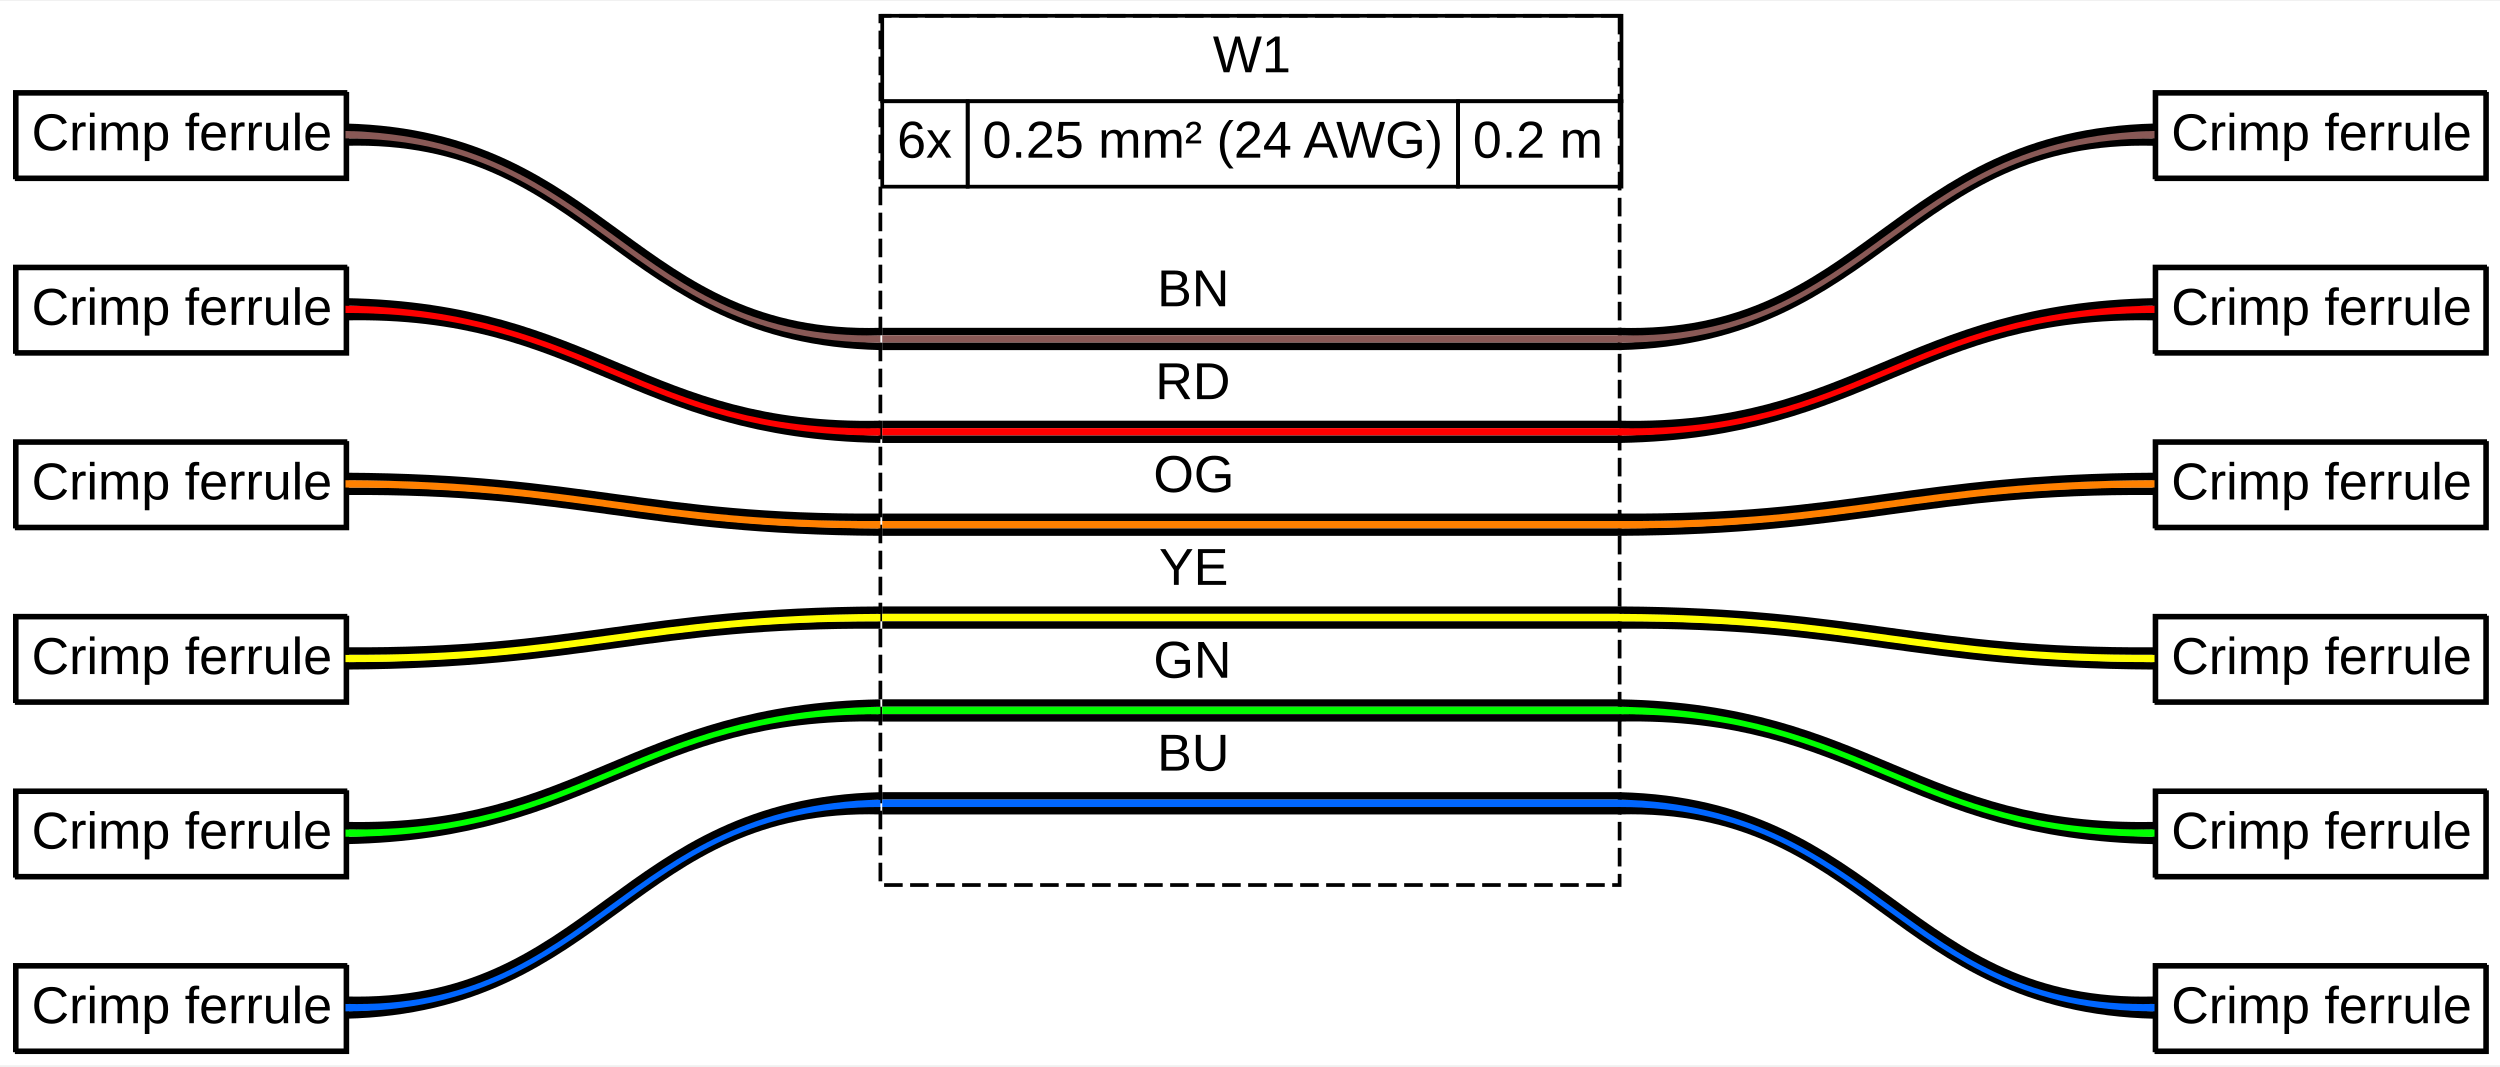
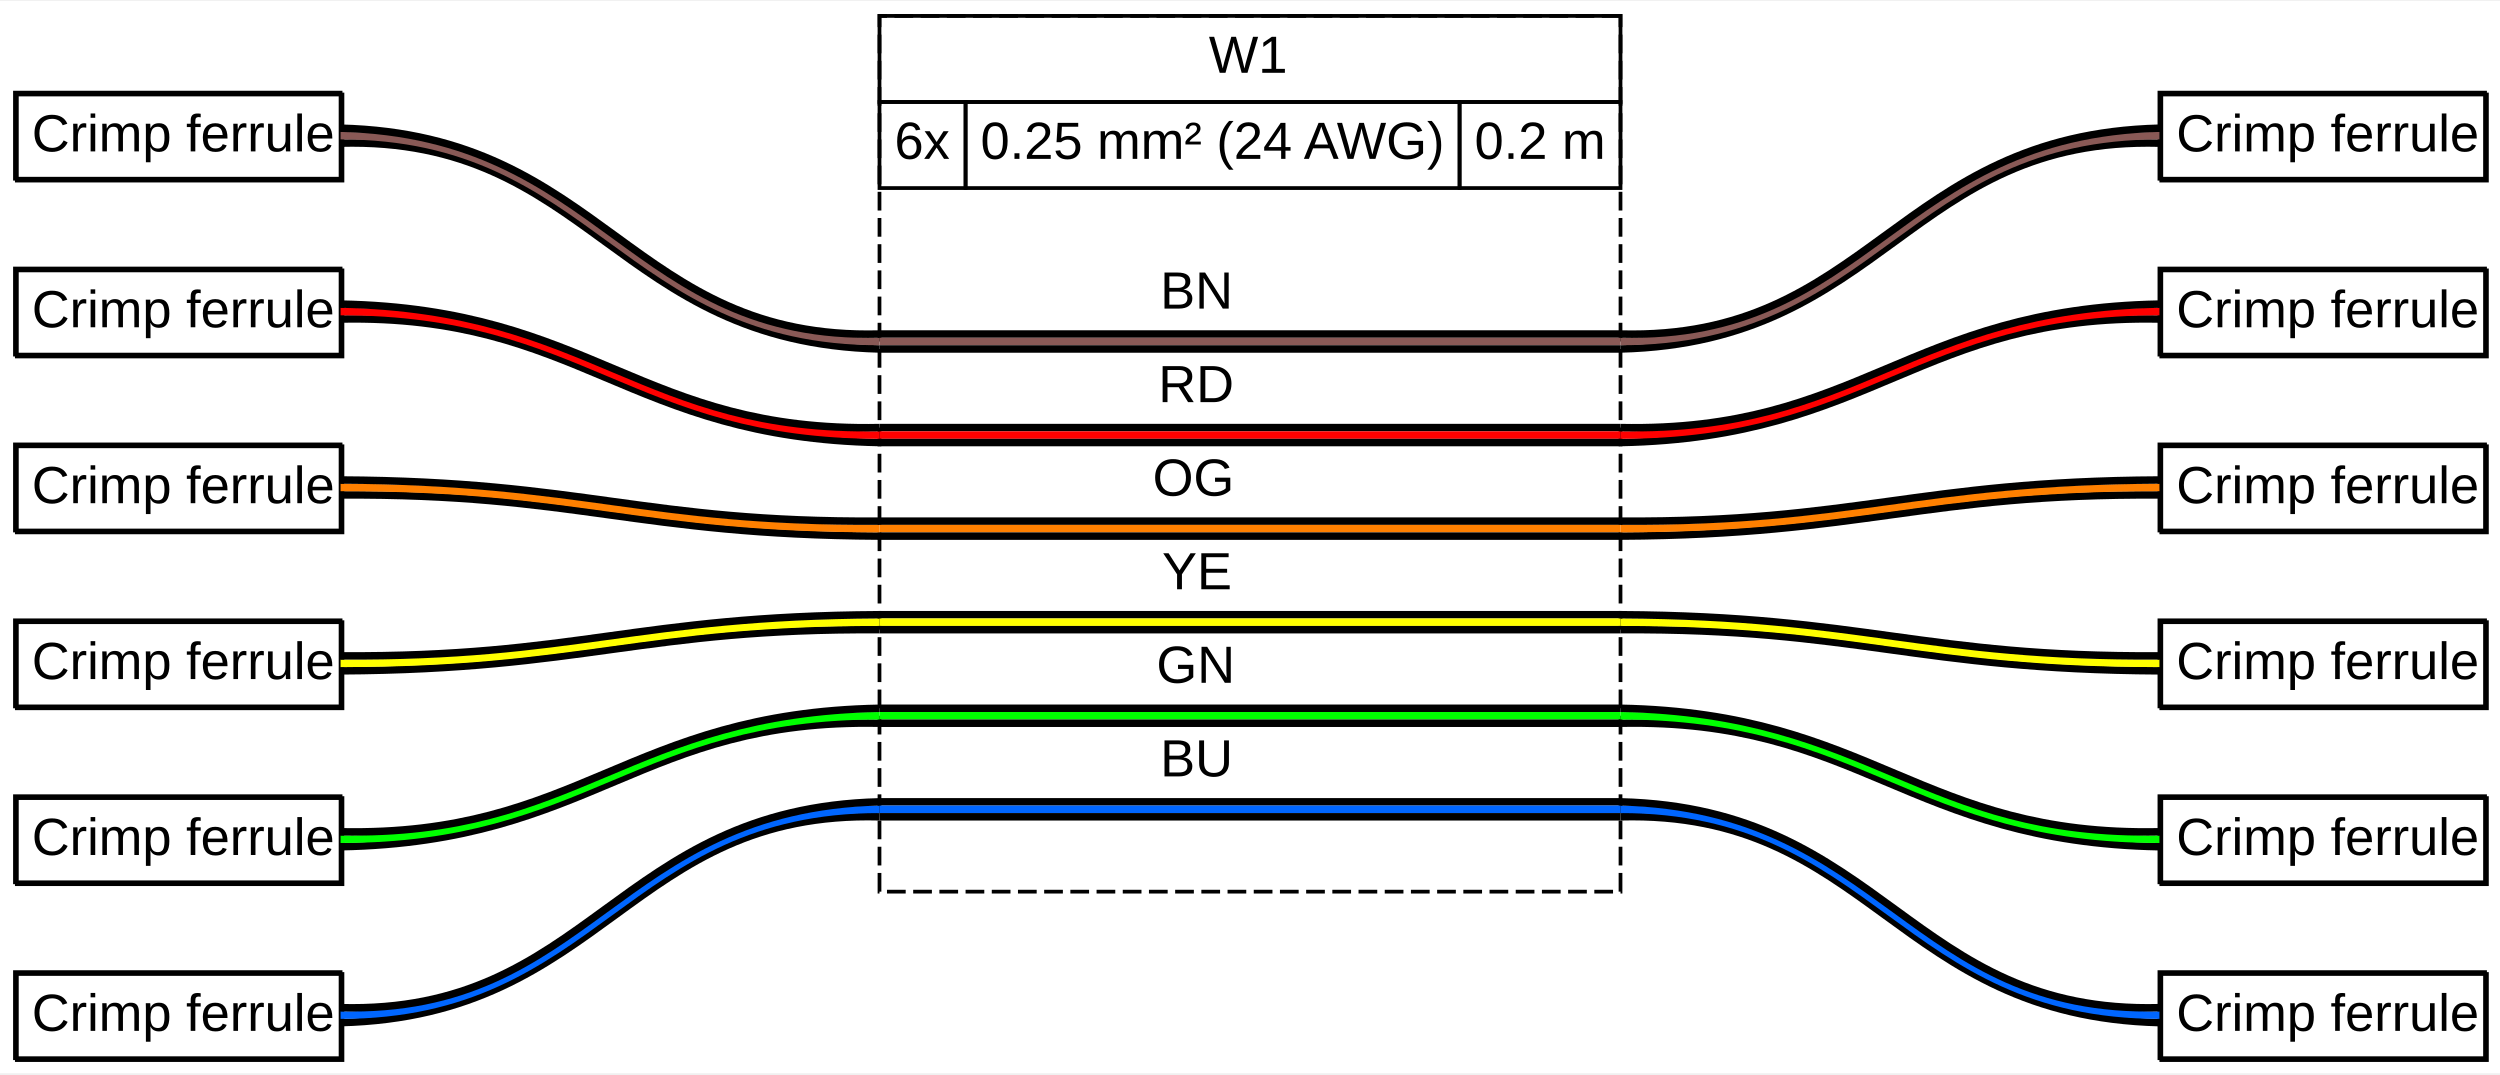
- <svg xmlns="http://www.w3.org/2000/svg" width="673pt" height="287pt" viewBox="0.00 0.00 673.00 286.50">
+ <svg xmlns="http://www.w3.org/2000/svg" width="668pt" height="287pt" viewBox="0.00 0.00 668.00 286.50">
  <g id="graph0" class="graph" transform="scale(1 1) rotate(0) translate(4 282.5)">
-     <polygon fill="#ffffff" stroke="transparent" points="-4,4 -4,-282.5 669,-282.5 669,4 -4,4" />
+     <polygon fill="#ffffff" stroke="none" points="-4,4 -4,-282.5 664,-282.5 664,4 -4,4" />
    <g id="node1" class="node">
-       <polygon fill="#ffffff" stroke="black" points="89,-258 0,-258 0,-235 89,-235 89,-258" />
-       <polygon fill="none" stroke="black" points="0.5,-234.5 0.5,-257.5 89.5,-257.5 89.5,-234.5 0.5,-234.5" />
+       <polygon fill="#ffffff" stroke="black" points="87,-258 0,-258 0,-235 87,-235 87,-258" />
+       <polygon fill="none" stroke="black" points="0.5,-234.5 0.5,-257.5 87.5,-257.5 87.5,-234.5 0.5,-234.5" />
      <text text-anchor="start" x="4.5" y="-242.3" font-family="arial" font-size="14.00">Crimp ferrule</text>
    </g>
    <g id="node13" class="node">
-       <polygon fill="#ffffff" stroke="black" stroke-dasharray="5,2" points="432,-278.5 233,-278.5 233,-44.5 432,-44.5 432,-278.5" />
-       <polygon fill="none" stroke="black" points="233.5,-255.5 233.5,-278.5 432.5,-278.5 432.5,-255.5 233.5,-255.5" />
-       <text text-anchor="start" x="322.5" y="-263.3" font-family="arial" font-size="14.00">W1</text>
-       <polygon fill="none" stroke="black" points="233.5,-232.5 233.5,-255.5 256.5,-255.5 256.5,-232.5 233.5,-232.5" />
-       <text text-anchor="start" x="237.5" y="-240.3" font-family="arial" font-size="14.00">6x</text>
-       <polygon fill="none" stroke="black" points="256.5,-232.5 256.5,-255.5 388.5,-255.5 388.5,-232.5 256.5,-232.5" />
-       <text text-anchor="start" x="260.5" y="-240.3" font-family="arial" font-size="14.00">0.25 mm² (24 AWG)</text>
-       <polygon fill="none" stroke="black" points="388.5,-232.5 388.5,-255.5 432.5,-255.5 432.5,-232.5 388.5,-232.5" />
-       <text text-anchor="start" x="392.5" y="-240.3" font-family="arial" font-size="14.00">0.2 m</text>
-       <text text-anchor="start" x="256.5" y="-219.3" font-family="arial" font-size="14.00"> </text>
-       <text text-anchor="start" x="307.5" y="-200.3" font-family="arial" font-size="14.00">     BN    </text>
-       <polygon fill="#000000" stroke="transparent" points="233.5,-192.5 233.5,-194.5 432.5,-194.5 432.5,-192.5 233.5,-192.5" />
-       <polygon fill="#895956" stroke="transparent" points="233.5,-190.5 233.5,-192.5 432.5,-192.5 432.5,-190.5 233.5,-190.5" />
-       <polygon fill="#000000" stroke="transparent" points="233.5,-188.5 233.5,-190.5 432.5,-190.5 432.5,-188.5 233.5,-188.5" />
-       <text text-anchor="start" x="307" y="-175.3" font-family="arial" font-size="14.00">     RD    </text>
-       <polygon fill="#000000" stroke="transparent" points="233.5,-167.5 233.5,-169.5 432.5,-169.5 432.5,-167.5 233.5,-167.5" />
-       <polygon fill="#ff0000" stroke="transparent" points="233.5,-165.5 233.5,-167.5 432.5,-167.5 432.5,-165.5 233.5,-165.5" />
-       <polygon fill="#000000" stroke="transparent" points="233.5,-163.5 233.5,-165.5 432.5,-165.5 432.5,-163.5 233.5,-163.5" />
-       <text text-anchor="start" x="306.5" y="-150.3" font-family="arial" font-size="14.00">     OG    </text>
-       <polygon fill="#000000" stroke="transparent" points="233.5,-142.5 233.5,-144.5 432.5,-144.5 432.5,-142.5 233.5,-142.5" />
-       <polygon fill="#ff8000" stroke="transparent" points="233.5,-140.5 233.5,-142.5 432.5,-142.5 432.5,-140.5 233.5,-140.5" />
-       <polygon fill="#000000" stroke="transparent" points="233.5,-138.5 233.5,-140.5 432.5,-140.5 432.5,-138.5 233.5,-138.5" />
-       <text text-anchor="start" x="308" y="-125.3" font-family="arial" font-size="14.00">     YE    </text>
-       <polygon fill="#000000" stroke="transparent" points="233.5,-117.5 233.5,-119.5 432.5,-119.5 432.5,-117.5 233.5,-117.5" />
-       <polygon fill="#ffff00" stroke="transparent" points="233.5,-115.5 233.5,-117.5 432.5,-117.5 432.5,-115.5 233.5,-115.5" />
-       <polygon fill="#000000" stroke="transparent" points="233.5,-113.5 233.5,-115.5 432.5,-115.5 432.5,-113.5 233.5,-113.5" />
-       <text text-anchor="start" x="306.5" y="-100.3" font-family="arial" font-size="14.00">     GN    </text>
-       <polygon fill="#000000" stroke="transparent" points="233.5,-92.5 233.5,-94.5 432.5,-94.5 432.5,-92.5 233.5,-92.5" />
-       <polygon fill="#00ff00" stroke="transparent" points="233.5,-90.5 233.5,-92.5 432.5,-92.5 432.5,-90.5 233.5,-90.5" />
-       <polygon fill="#000000" stroke="transparent" points="233.5,-88.5 233.5,-90.5 432.5,-90.5 432.5,-88.5 233.5,-88.5" />
-       <text text-anchor="start" x="307.5" y="-75.3" font-family="arial" font-size="14.00">     BU    </text>
-       <polygon fill="#000000" stroke="transparent" points="233.5,-67.5 233.5,-69.5 432.5,-69.5 432.5,-67.5 233.5,-67.5" />
-       <polygon fill="#0066ff" stroke="transparent" points="233.5,-65.5 233.5,-67.5 432.5,-67.5 432.5,-65.5 233.5,-65.5" />
-       <polygon fill="#000000" stroke="transparent" points="233.5,-63.5 233.5,-65.5 432.5,-65.5 432.5,-63.5 233.5,-63.5" />
-       <text text-anchor="start" x="256.5" y="-50.3" font-family="arial" font-size="14.00"> </text>
+       <polygon fill="#ffffff" stroke="black" stroke-dasharray="5,2" points="429,-278.5 231,-278.5 231,-44.5 429,-44.5 429,-278.5" />
+       <polygon fill="none" stroke="black" points="231,-255.5 231,-278.5 429,-278.5 429,-255.5 231,-255.5" />
+       <text text-anchor="start" x="319" y="-263.3" font-family="arial" font-size="14.00">W1</text>
+       <polygon fill="none" stroke="black" points="231,-232.5 231,-255.5 254,-255.5 254,-232.5 231,-232.5" />
+       <text text-anchor="start" x="235" y="-240.3" font-family="arial" font-size="14.00">6x</text>
+       <polygon fill="none" stroke="black" points="254,-232.5 254,-255.5 386,-255.5 386,-232.5 254,-232.5" />
+       <text text-anchor="start" x="258" y="-240.3" font-family="arial" font-size="14.00">0.25 mm² (24 AWG)</text>
+       <polygon fill="none" stroke="black" points="386,-232.5 386,-255.5 429,-255.5 429,-232.5 386,-232.5" />
+       <text text-anchor="start" x="390" y="-240.3" font-family="arial" font-size="14.00">0.2 m</text>
+       <text text-anchor="start" x="254" y="-219.3" font-family="arial" font-size="14.00"> </text>
+       <text text-anchor="start" x="306" y="-200.3" font-family="arial" font-size="14.00">     BN    </text>
+       <polygon fill="#000000" stroke="none" points="231,-192.5 231,-194.5 429,-194.5 429,-192.5 231,-192.5" />
+       <polygon fill="#895956" stroke="none" points="231,-190.5 231,-192.5 429,-192.5 429,-190.5 231,-190.5" />
+       <polygon fill="#000000" stroke="none" points="231,-188.5 231,-190.5 429,-190.5 429,-188.5 231,-188.5" />
+       <text text-anchor="start" x="305.5" y="-175.3" font-family="arial" font-size="14.00">     RD    </text>
+       <polygon fill="#000000" stroke="none" points="231,-167.5 231,-169.5 429,-169.5 429,-167.5 231,-167.5" />
+       <polygon fill="#ff0000" stroke="none" points="231,-165.5 231,-167.5 429,-167.5 429,-165.5 231,-165.5" />
+       <polygon fill="#000000" stroke="none" points="231,-163.5 231,-165.5 429,-165.5 429,-163.5 231,-163.5" />
+       <text text-anchor="start" x="304" y="-150.3" font-family="arial" font-size="14.00">     OG    </text>
+       <polygon fill="#000000" stroke="none" points="231,-142.5 231,-144.5 429,-144.5 429,-142.5 231,-142.5" />
+       <polygon fill="#ff8000" stroke="none" points="231,-140.5 231,-142.5 429,-142.5 429,-140.5 231,-140.5" />
+       <polygon fill="#000000" stroke="none" points="231,-138.5 231,-140.5 429,-140.5 429,-138.5 231,-138.5" />
+       <text text-anchor="start" x="306.5" y="-125.3" font-family="arial" font-size="14.00">     YE    </text>
+       <polygon fill="#000000" stroke="none" points="231,-117.5 231,-119.5 429,-119.5 429,-117.5 231,-117.5" />
+       <polygon fill="#ffff00" stroke="none" points="231,-115.5 231,-117.5 429,-117.5 429,-115.5 231,-115.5" />
+       <polygon fill="#000000" stroke="none" points="231,-113.5 231,-115.5 429,-115.5 429,-113.5 231,-113.5" />
+       <text text-anchor="start" x="305" y="-100.3" font-family="arial" font-size="14.00">     GN    </text>
+       <polygon fill="#000000" stroke="none" points="231,-92.5 231,-94.5 429,-94.5 429,-92.5 231,-92.5" />
+       <polygon fill="#00ff00" stroke="none" points="231,-90.5 231,-92.5 429,-92.5 429,-90.5 231,-90.5" />
+       <polygon fill="#000000" stroke="none" points="231,-88.5 231,-90.5 429,-90.5 429,-88.5 231,-88.5" />
+       <text text-anchor="start" x="306" y="-75.3" font-family="arial" font-size="14.00">     BU    </text>
+       <polygon fill="#000000" stroke="none" points="231,-67.5 231,-69.5 429,-69.5 429,-67.5 231,-67.5" />
+       <polygon fill="#0066ff" stroke="none" points="231,-65.5 231,-67.5 429,-67.5 429,-65.5 231,-65.5" />
+       <polygon fill="#000000" stroke="none" points="231,-63.5 231,-65.5 429,-65.5 429,-63.5 231,-63.5" />
+       <text text-anchor="start" x="254" y="-50.3" font-family="arial" font-size="14.00"> </text>
    </g>
    <g id="edge1" class="edge">
-       <path fill="none" stroke="#000000" stroke-width="2" d="M89,-244.5C155.53,-246.25 162.51,-191.25 233,-189.5" />
-       <path fill="none" stroke="#895956" stroke-width="2" d="M89,-246.5C157.51,-246.5 164.49,-191.5 233,-191.5" />
-       <path fill="none" stroke="#000000" stroke-width="2" d="M89,-248.5C159.49,-246.75 166.47,-191.75 233,-193.5" />
+       <path fill="none" stroke="#000000" stroke-width="2" d="M87,-244.5C153.53,-246.25 160.51,-191.25 231,-189.5" />
+       <path fill="none" stroke="#895956" stroke-width="2" d="M87,-246.5C155.51,-246.5 162.49,-191.5 231,-191.5" />
+       <path fill="none" stroke="#000000" stroke-width="2" d="M87,-248.5C157.49,-246.75 164.47,-191.75 231,-193.5" />
    </g>
    <g id="node2" class="node">
-       <polygon fill="#ffffff" stroke="black" points="89,-211 0,-211 0,-188 89,-188 89,-211" />
-       <polygon fill="none" stroke="black" points="0.5,-187.5 0.5,-210.5 89.5,-210.5 89.5,-187.5 0.5,-187.5" />
+       <polygon fill="#ffffff" stroke="black" points="87,-211 0,-211 0,-188 87,-188 87,-211" />
+       <polygon fill="none" stroke="black" points="0.5,-187.5 0.5,-210.5 87.5,-210.5 87.5,-187.5 0.5,-187.5" />
      <text text-anchor="start" x="4.5" y="-195.3" font-family="arial" font-size="14.00">Crimp ferrule</text>
    </g>
    <g id="edge3" class="edge">
-       <path fill="none" stroke="#000000" stroke-width="2" d="M89,-197.5C152.79,-198.78 165.47,-165.78 233,-164.5" />
-       <path fill="none" stroke="#ff0000" stroke-width="2" d="M89,-199.5C154.66,-199.5 167.34,-166.5 233,-166.5" />
-       <path fill="none" stroke="#000000" stroke-width="2" d="M89,-201.5C156.53,-200.22 169.21,-167.22 233,-168.5" />
+       <path fill="none" stroke="#000000" stroke-width="2" d="M87,-197.5C150.79,-198.78 163.47,-165.78 231,-164.5" />
+       <path fill="none" stroke="#ff0000" stroke-width="2" d="M87,-199.5C152.66,-199.5 165.34,-166.5 231,-166.5" />
+       <path fill="none" stroke="#000000" stroke-width="2" d="M87,-201.5C154.53,-200.22 167.21,-167.22 231,-168.5" />
    </g>
    <g id="node3" class="node">
-       <polygon fill="#ffffff" stroke="black" points="89,-164 0,-164 0,-141 89,-141 89,-164" />
-       <polygon fill="none" stroke="black" points="0.5,-140.5 0.5,-163.5 89.5,-163.5 89.5,-140.5 0.5,-140.5" />
+       <polygon fill="#ffffff" stroke="black" points="87,-164 0,-164 0,-141 87,-141 87,-164" />
+       <polygon fill="none" stroke="black" points="0.5,-140.5 0.5,-163.5 87.5,-163.5 87.5,-140.5 0.5,-140.5" />
      <text text-anchor="start" x="4.5" y="-148.3" font-family="arial" font-size="14.00">Crimp ferrule</text>
    </g>
    <g id="edge5" class="edge">
-       <path fill="none" stroke="#000000" stroke-width="2" d="M89,-150.5C152.04,-150.86 167.66,-139.86 233,-139.5" />
-       <path fill="none" stroke="#ff8000" stroke-width="2" d="M89,-152.5C153.19,-152.5 168.81,-141.5 233,-141.5" />
-       <path fill="none" stroke="#000000" stroke-width="2" d="M89,-154.5C154.34,-154.14 169.96,-143.14 233,-143.5" />
+       <path fill="none" stroke="#000000" stroke-width="2" d="M87,-150.5C150.04,-150.86 165.66,-139.86 231,-139.5" />
+       <path fill="none" stroke="#ff8000" stroke-width="2" d="M87,-152.5C151.19,-152.5 166.81,-141.5 231,-141.5" />
+       <path fill="none" stroke="#000000" stroke-width="2" d="M87,-154.5C152.34,-154.14 167.96,-143.14 231,-143.5" />
    </g>
    <g id="node4" class="node">
-       <polygon fill="#ffffff" stroke="black" points="89,-117 0,-117 0,-94 89,-94 89,-117" />
-       <polygon fill="none" stroke="black" points="0.5,-93.5 0.5,-116.5 89.5,-116.5 89.5,-93.5 0.5,-93.5" />
+       <polygon fill="#ffffff" stroke="black" points="87,-117 0,-117 0,-94 87,-94 87,-117" />
+       <polygon fill="none" stroke="black" points="0.5,-93.5 0.5,-116.5 87.5,-116.5 87.5,-93.5 0.5,-93.5" />
      <text text-anchor="start" x="4.5" y="-101.3" font-family="arial" font-size="14.00">Crimp ferrule</text>
    </g>
    <g id="edge7" class="edge">
-       <path fill="none" stroke="#000000" stroke-width="2" d="M89,-103.5C154.34,-103.86 169.96,-114.86 233,-114.5" />
-       <path fill="none" stroke="#ffff00" stroke-width="2" d="M89,-105.5C153.19,-105.5 168.81,-116.5 233,-116.5" />
-       <path fill="none" stroke="#000000" stroke-width="2" d="M89,-107.5C152.04,-107.14 167.66,-118.14 233,-118.5" />
+       <path fill="none" stroke="#000000" stroke-width="2" d="M87,-103.5C152.34,-103.86 167.96,-114.86 231,-114.5" />
+       <path fill="none" stroke="#ffff00" stroke-width="2" d="M87,-105.5C151.19,-105.5 166.81,-116.5 231,-116.5" />
+       <path fill="none" stroke="#000000" stroke-width="2" d="M87,-107.5C150.04,-107.14 165.66,-118.14 231,-118.5" />
    </g>
    <g id="node5" class="node">
-       <polygon fill="#ffffff" stroke="black" points="89,-70 0,-70 0,-47 89,-47 89,-70" />
-       <polygon fill="none" stroke="black" points="0.5,-46.5 0.5,-69.5 89.5,-69.5 89.5,-46.5 0.5,-46.5" />
+       <polygon fill="#ffffff" stroke="black" points="87,-70 0,-70 0,-47 87,-47 87,-70" />
+       <polygon fill="none" stroke="black" points="0.5,-46.5 0.5,-69.5 87.5,-69.5 87.5,-46.5 0.5,-46.5" />
      <text text-anchor="start" x="4.5" y="-54.3" font-family="arial" font-size="14.00">Crimp ferrule</text>
    </g>
    <g id="edge9" class="edge">
-       <path fill="none" stroke="#000000" stroke-width="2" d="M89,-56.5C156.53,-57.78 169.21,-90.78 233,-89.5" />
-       <path fill="none" stroke="#00ff00" stroke-width="2" d="M89,-58.5C154.66,-58.5 167.34,-91.5 233,-91.5" />
-       <path fill="none" stroke="#000000" stroke-width="2" d="M89,-60.5C152.79,-59.22 165.47,-92.22 233,-93.5" />
+       <path fill="none" stroke="#000000" stroke-width="2" d="M87,-56.5C154.53,-57.78 167.21,-90.78 231,-89.5" />
+       <path fill="none" stroke="#00ff00" stroke-width="2" d="M87,-58.5C152.66,-58.5 165.34,-91.5 231,-91.5" />
+       <path fill="none" stroke="#000000" stroke-width="2" d="M87,-60.5C150.79,-59.22 163.47,-92.22 231,-93.5" />
    </g>
    <g id="node6" class="node">
-       <polygon fill="#ffffff" stroke="black" points="89,-23 0,-23 0,0 89,0 89,-23" />
-       <polygon fill="none" stroke="black" points="0.5,0.5 0.5,-22.5 89.5,-22.5 89.5,0.5 0.5,0.5" />
+       <polygon fill="#ffffff" stroke="black" points="87,-23 0,-23 0,0 87,0 87,-23" />
+       <polygon fill="none" stroke="black" points="0.5,0.5 0.5,-22.5 87.5,-22.5 87.5,0.5 0.5,0.5" />
      <text text-anchor="start" x="4.5" y="-7.3" font-family="arial" font-size="14.00">Crimp ferrule</text>
    </g>
    <g id="edge11" class="edge">
-       <path fill="none" stroke="#000000" stroke-width="2" d="M89,-9.5C159.49,-11.25 166.47,-66.25 233,-64.5" />
-       <path fill="none" stroke="#0066ff" stroke-width="2" d="M89,-11.5C157.51,-11.5 164.49,-66.5 233,-66.5" />
-       <path fill="none" stroke="#000000" stroke-width="2" d="M89,-13.5C155.53,-11.75 162.51,-66.75 233,-68.5" />
+       <path fill="none" stroke="#000000" stroke-width="2" d="M87,-9.5C157.49,-11.25 164.47,-66.25 231,-64.5" />
+       <path fill="none" stroke="#0066ff" stroke-width="2" d="M87,-11.5C155.51,-11.5 162.49,-66.5 231,-66.5" />
+       <path fill="none" stroke="#000000" stroke-width="2" d="M87,-13.5C153.53,-11.75 160.51,-66.75 231,-68.5" />
    </g>
    <g id="node7" class="node">
-       <polygon fill="#ffffff" stroke="black" points="665,-258 576,-258 576,-235 665,-235 665,-258" />
-       <polygon fill="none" stroke="black" points="576.5,-234.5 576.5,-257.5 665.5,-257.5 665.5,-234.5 576.5,-234.5" />
-       <text text-anchor="start" x="580.5" y="-242.3" font-family="arial" font-size="14.00">Crimp ferrule</text>
+       <polygon fill="#ffffff" stroke="black" points="660,-258 573,-258 573,-235 660,-235 660,-258" />
+       <polygon fill="none" stroke="black" points="573.5,-234.5 573.5,-257.5 660.5,-257.5 660.5,-234.5 573.5,-234.5" />
+       <text text-anchor="start" x="577.5" y="-242.3" font-family="arial" font-size="14.00">Crimp ferrule</text>
    </g>
    <g id="node8" class="node">
-       <polygon fill="#ffffff" stroke="black" points="665,-211 576,-211 576,-188 665,-188 665,-211" />
-       <polygon fill="none" stroke="black" points="576.5,-187.5 576.5,-210.5 665.5,-210.5 665.5,-187.5 576.5,-187.5" />
-       <text text-anchor="start" x="580.5" y="-195.3" font-family="arial" font-size="14.00">Crimp ferrule</text>
+       <polygon fill="#ffffff" stroke="black" points="660,-211 573,-211 573,-188 660,-188 660,-211" />
+       <polygon fill="none" stroke="black" points="573.5,-187.5 573.5,-210.5 660.5,-210.5 660.5,-187.5 573.5,-187.5" />
+       <text text-anchor="start" x="577.5" y="-195.3" font-family="arial" font-size="14.00">Crimp ferrule</text>
    </g>
    <g id="node9" class="node">
-       <polygon fill="#ffffff" stroke="black" points="665,-164 576,-164 576,-141 665,-141 665,-164" />
-       <polygon fill="none" stroke="black" points="576.5,-140.5 576.5,-163.5 665.5,-163.5 665.5,-140.5 576.5,-140.5" />
-       <text text-anchor="start" x="580.5" y="-148.3" font-family="arial" font-size="14.00">Crimp ferrule</text>
+       <polygon fill="#ffffff" stroke="black" points="660,-164 573,-164 573,-141 660,-141 660,-164" />
+       <polygon fill="none" stroke="black" points="573.5,-140.5 573.5,-163.5 660.5,-163.5 660.5,-140.5 573.5,-140.5" />
+       <text text-anchor="start" x="577.5" y="-148.3" font-family="arial" font-size="14.00">Crimp ferrule</text>
    </g>
    <g id="node10" class="node">
-       <polygon fill="#ffffff" stroke="black" points="665,-117 576,-117 576,-94 665,-94 665,-117" />
-       <polygon fill="none" stroke="black" points="576.5,-93.5 576.5,-116.5 665.5,-116.5 665.5,-93.5 576.5,-93.5" />
-       <text text-anchor="start" x="580.5" y="-101.3" font-family="arial" font-size="14.00">Crimp ferrule</text>
+       <polygon fill="#ffffff" stroke="black" points="660,-117 573,-117 573,-94 660,-94 660,-117" />
+       <polygon fill="none" stroke="black" points="573.5,-93.5 573.5,-116.5 660.5,-116.5 660.5,-93.5 573.5,-93.5" />
+       <text text-anchor="start" x="577.5" y="-101.3" font-family="arial" font-size="14.00">Crimp ferrule</text>
    </g>
    <g id="node11" class="node">
-       <polygon fill="#ffffff" stroke="black" points="665,-70 576,-70 576,-47 665,-47 665,-70" />
-       <polygon fill="none" stroke="black" points="576.5,-46.5 576.5,-69.5 665.5,-69.5 665.5,-46.5 576.5,-46.5" />
-       <text text-anchor="start" x="580.5" y="-54.3" font-family="arial" font-size="14.00">Crimp ferrule</text>
+       <polygon fill="#ffffff" stroke="black" points="660,-70 573,-70 573,-47 660,-47 660,-70" />
+       <polygon fill="none" stroke="black" points="573.5,-46.5 573.5,-69.5 660.5,-69.5 660.5,-46.5 573.5,-46.5" />
+       <text text-anchor="start" x="577.5" y="-54.3" font-family="arial" font-size="14.00">Crimp ferrule</text>
    </g>
    <g id="node12" class="node">
-       <polygon fill="#ffffff" stroke="black" points="665,-23 576,-23 576,0 665,0 665,-23" />
-       <polygon fill="none" stroke="black" points="576.5,0.5 576.5,-22.5 665.5,-22.5 665.5,0.5 576.5,0.5" />
-       <text text-anchor="start" x="580.5" y="-7.3" font-family="arial" font-size="14.00">Crimp ferrule</text>
+       <polygon fill="#ffffff" stroke="black" points="660,-23 573,-23 573,0 660,0 660,-23" />
+       <polygon fill="none" stroke="black" points="573.5,0.5 573.5,-22.5 660.5,-22.5 660.5,0.5 573.5,0.5" />
+       <text text-anchor="start" x="577.5" y="-7.3" font-family="arial" font-size="14.00">Crimp ferrule</text>
    </g>
    <g id="edge2" class="edge">
-       <path fill="none" stroke="#000000" stroke-width="2" d="M432,-189.5C502.49,-191.25 509.47,-246.25 576,-244.5" />
-       <path fill="none" stroke="#895956" stroke-width="2" d="M432,-191.5C500.51,-191.5 507.49,-246.5 576,-246.5" />
-       <path fill="none" stroke="#000000" stroke-width="2" d="M432,-193.5C498.53,-191.75 505.51,-246.75 576,-248.5" />
+       <path fill="none" stroke="#000000" stroke-width="2" d="M429,-189.5C499.49,-191.25 506.47,-246.25 573,-244.5" />
+       <path fill="none" stroke="#895956" stroke-width="2" d="M429,-191.5C497.51,-191.5 504.49,-246.5 573,-246.5" />
+       <path fill="none" stroke="#000000" stroke-width="2" d="M429,-193.5C495.53,-191.75 502.51,-246.75 573,-248.5" />
    </g>
    <g id="edge4" class="edge">
-       <path fill="none" stroke="#000000" stroke-width="2" d="M432,-164.5C499.53,-165.78 512.21,-198.78 576,-197.5" />
-       <path fill="none" stroke="#ff0000" stroke-width="2" d="M432,-166.5C497.66,-166.5 510.34,-199.5 576,-199.5" />
-       <path fill="none" stroke="#000000" stroke-width="2" d="M432,-168.5C495.79,-167.22 508.47,-200.22 576,-201.5" />
+       <path fill="none" stroke="#000000" stroke-width="2" d="M429,-164.5C496.53,-165.78 509.21,-198.78 573,-197.5" />
+       <path fill="none" stroke="#ff0000" stroke-width="2" d="M429,-166.5C494.66,-166.5 507.34,-199.5 573,-199.5" />
+       <path fill="none" stroke="#000000" stroke-width="2" d="M429,-168.5C492.79,-167.22 505.47,-200.22 573,-201.5" />
    </g>
    <g id="edge6" class="edge">
-       <path fill="none" stroke="#000000" stroke-width="2" d="M432,-139.5C497.34,-139.86 512.96,-150.86 576,-150.5" />
-       <path fill="none" stroke="#ff8000" stroke-width="2" d="M432,-141.5C496.19,-141.5 511.81,-152.5 576,-152.5" />
-       <path fill="none" stroke="#000000" stroke-width="2" d="M432,-143.5C495.04,-143.14 510.66,-154.14 576,-154.5" />
+       <path fill="none" stroke="#000000" stroke-width="2" d="M429,-139.5C494.34,-139.86 509.96,-150.86 573,-150.5" />
+       <path fill="none" stroke="#ff8000" stroke-width="2" d="M429,-141.5C493.19,-141.5 508.81,-152.5 573,-152.5" />
+       <path fill="none" stroke="#000000" stroke-width="2" d="M429,-143.5C492.04,-143.14 507.66,-154.14 573,-154.5" />
    </g>
    <g id="edge8" class="edge">
-       <path fill="none" stroke="#000000" stroke-width="2" d="M432,-114.5C495.04,-114.86 510.66,-103.86 576,-103.5" />
-       <path fill="none" stroke="#ffff00" stroke-width="2" d="M432,-116.5C496.19,-116.5 511.81,-105.5 576,-105.5" />
-       <path fill="none" stroke="#000000" stroke-width="2" d="M432,-118.5C497.34,-118.14 512.96,-107.14 576,-107.5" />
+       <path fill="none" stroke="#000000" stroke-width="2" d="M429,-114.5C492.04,-114.86 507.66,-103.86 573,-103.5" />
+       <path fill="none" stroke="#ffff00" stroke-width="2" d="M429,-116.5C493.19,-116.5 508.81,-105.5 573,-105.5" />
+       <path fill="none" stroke="#000000" stroke-width="2" d="M429,-118.5C494.34,-118.14 509.96,-107.14 573,-107.5" />
    </g>
    <g id="edge10" class="edge">
-       <path fill="none" stroke="#000000" stroke-width="2" d="M432,-89.5C495.79,-90.78 508.47,-57.78 576,-56.5" />
-       <path fill="none" stroke="#00ff00" stroke-width="2" d="M432,-91.5C497.66,-91.5 510.34,-58.5 576,-58.5" />
-       <path fill="none" stroke="#000000" stroke-width="2" d="M432,-93.5C499.53,-92.22 512.21,-59.22 576,-60.5" />
+       <path fill="none" stroke="#000000" stroke-width="2" d="M429,-89.5C492.79,-90.78 505.47,-57.78 573,-56.5" />
+       <path fill="none" stroke="#00ff00" stroke-width="2" d="M429,-91.5C494.66,-91.5 507.34,-58.5 573,-58.5" />
+       <path fill="none" stroke="#000000" stroke-width="2" d="M429,-93.5C496.53,-92.22 509.21,-59.22 573,-60.5" />
    </g>
    <g id="edge12" class="edge">
-       <path fill="none" stroke="#000000" stroke-width="2" d="M432,-64.5C498.53,-66.25 505.51,-11.25 576,-9.5" />
-       <path fill="none" stroke="#0066ff" stroke-width="2" d="M432,-66.5C500.51,-66.5 507.49,-11.5 576,-11.5" />
-       <path fill="none" stroke="#000000" stroke-width="2" d="M432,-68.5C502.49,-66.75 509.47,-11.75 576,-13.5" />
+       <path fill="none" stroke="#000000" stroke-width="2" d="M429,-64.5C495.53,-66.25 502.51,-11.25 573,-9.5" />
+       <path fill="none" stroke="#0066ff" stroke-width="2" d="M429,-66.5C497.51,-66.5 504.49,-11.5 573,-11.5" />
+       <path fill="none" stroke="#000000" stroke-width="2" d="M429,-68.5C499.49,-66.75 506.47,-11.75 573,-13.5" />
    </g>
  </g>
</svg>
